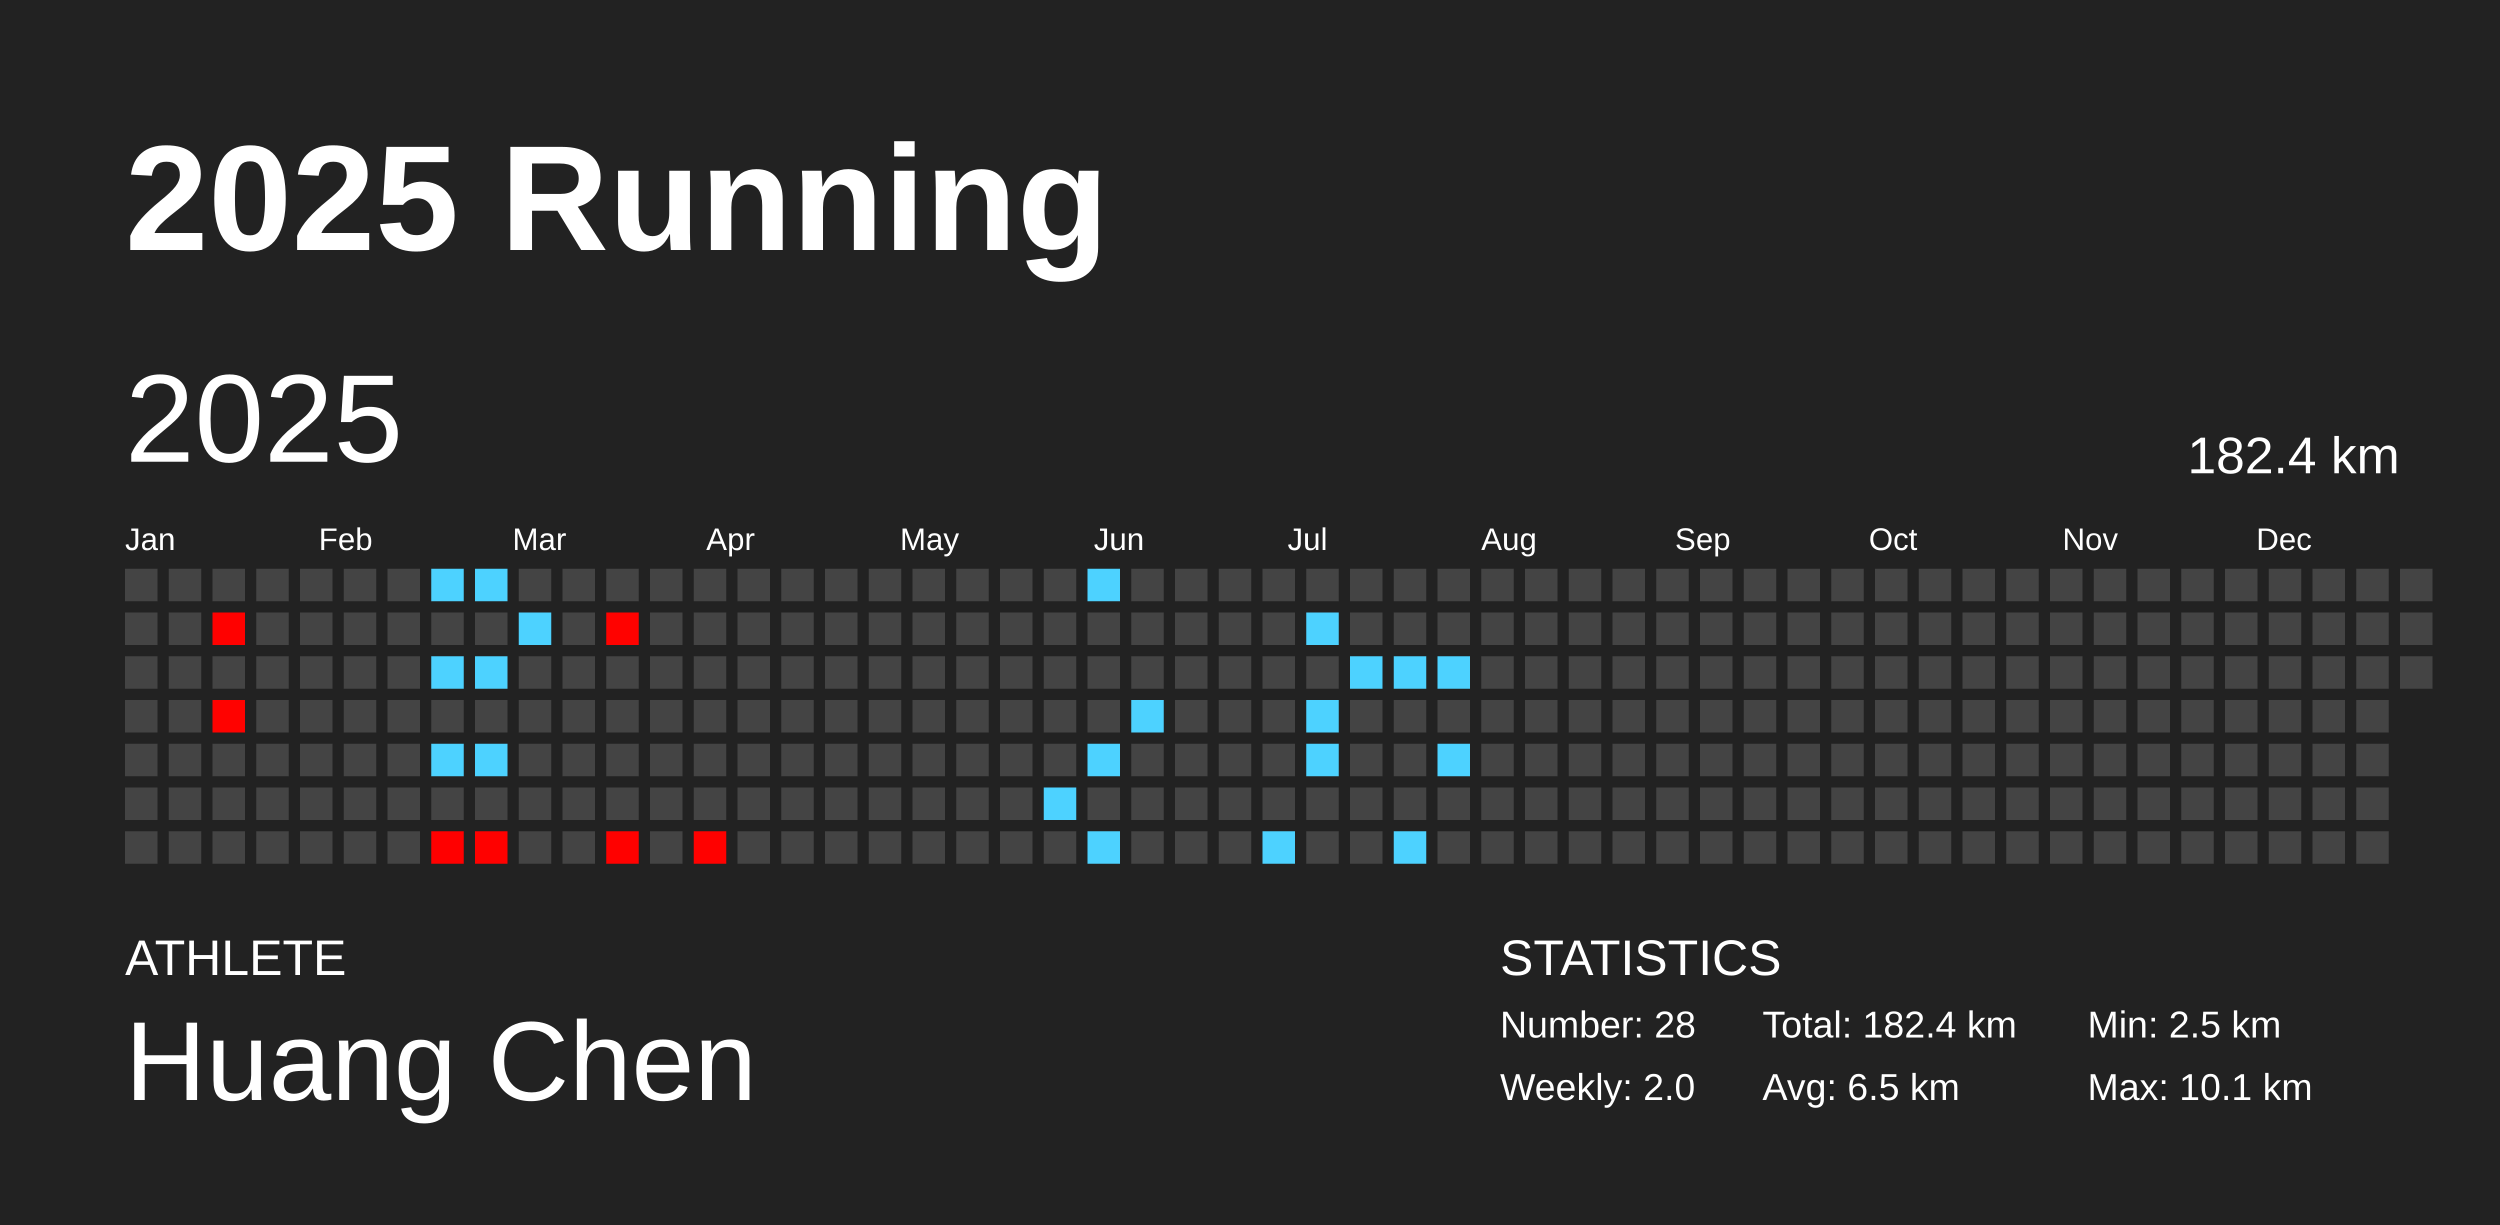
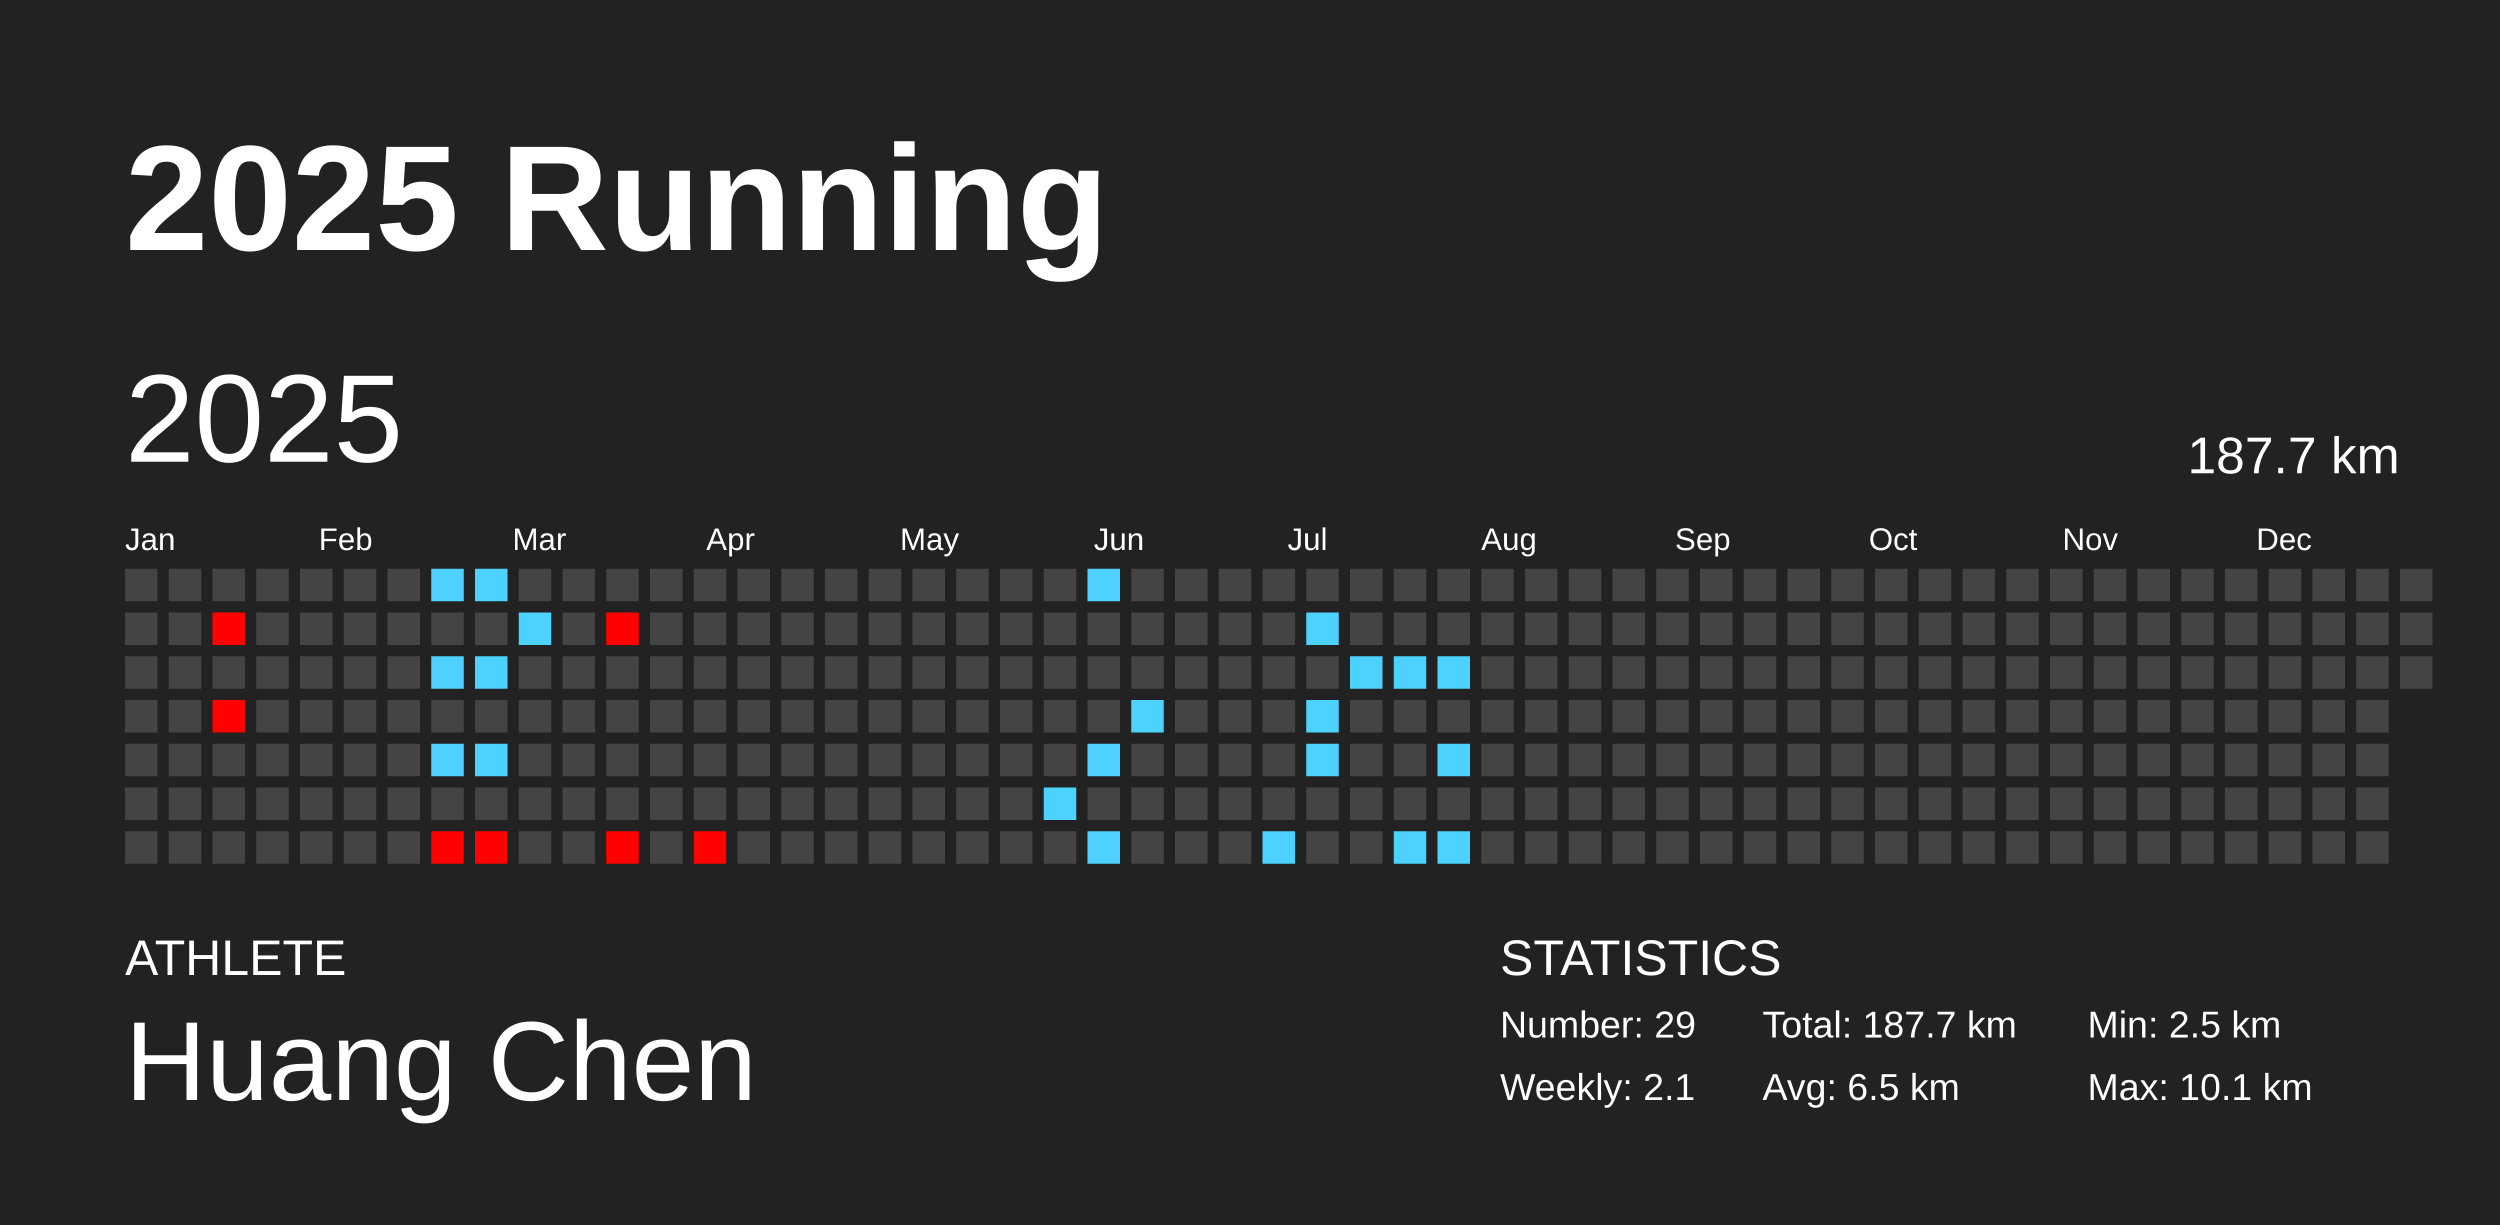
<svg xmlns="http://www.w3.org/2000/svg" baseProfile="full" height="98mm" version="1.1" viewBox="0,0,200,98" width="200mm">
  <defs />
  <rect fill="#222222" height="98" width="200" x="0" y="0" />
  <text fill="#FFFFFF" style="font-size:12px; font-family:Arial; font-weight:bold;" x="10" y="20">2025 Running</text>
  <text fill="#FFFFFF" style="font-size:4px; font-family:Arial" x="10" y="78">ATHLETE</text>
  <text fill="#FFFFFF" style="font-size:9px; font-family:Arial" x="10" y="88">Huang Chen</text>
  <text fill="#FFFFFF" style="font-size:4px; font-family:Arial" x="120" y="78">STATISTICS</text>
-   <text fill="#FFFFFF" style="font-size:3px; font-family:Arial" x="120" y="83">Number: 28</text>
-   <text fill="#FFFFFF" style="font-size:3px; font-family:Arial" x="120" y="88">Weekly: 2.0</text>
-   <text fill="#FFFFFF" style="font-size:3px; font-family:Arial" x="141" y="83">Total: 182.4 km</text>
+   <text fill="#FFFFFF" style="font-size:3px; font-family:Arial" x="120" y="83">Number: 29</text>
+   <text fill="#FFFFFF" style="font-size:3px; font-family:Arial" x="120" y="88">Weekly: 2.1</text>
+   <text fill="#FFFFFF" style="font-size:3px; font-family:Arial" x="141" y="83">Total: 187.7 km</text>
  <text fill="#FFFFFF" style="font-size:3px; font-family:Arial" x="141" y="88">Avg: 6.5 km</text>
  <text fill="#FFFFFF" style="font-size:3px; font-family:Arial" x="167" y="83">Min: 2.5 km</text>
  <text fill="#FFFFFF" style="font-size:3px; font-family:Arial" x="167" y="88">Max: 10.1 km</text>
  <text dominant-baseline="hanging" fill="#FFFFFF" style="font-size:10.0px; font-family:Arial;" x="10" y="30">2025</text>
-   <text dominant-baseline="hanging" fill="#FFFFFF" style="font-size:4.125px; font-family:Arial;" x="175" y="35">182.4 km</text>
+   <text dominant-baseline="hanging" fill="#FFFFFF" style="font-size:4.125px; font-family:Arial;" x="175" y="35">187.7 km</text>
  <text fill="#FFFFFF" style="font-size:2.5px; font-family:Arial" x="10.0" y="44">Jan</text>
  <text fill="#FFFFFF" style="font-size:2.5px; font-family:Arial" x="25.5" y="44">Feb</text>
  <text fill="#FFFFFF" style="font-size:2.5px; font-family:Arial" x="41.0" y="44">Mar</text>
  <text fill="#FFFFFF" style="font-size:2.5px; font-family:Arial" x="56.5" y="44">Apr</text>
  <text fill="#FFFFFF" style="font-size:2.5px; font-family:Arial" x="72.0" y="44">May</text>
  <text fill="#FFFFFF" style="font-size:2.5px; font-family:Arial" x="87.5" y="44">Jun</text>
  <text fill="#FFFFFF" style="font-size:2.5px; font-family:Arial" x="103.0" y="44">Jul</text>
  <text fill="#FFFFFF" style="font-size:2.5px; font-family:Arial" x="118.5" y="44">Aug</text>
  <text fill="#FFFFFF" style="font-size:2.5px; font-family:Arial" x="134.0" y="44">Sep</text>
  <text fill="#FFFFFF" style="font-size:2.5px; font-family:Arial" x="149.5" y="44">Oct</text>
  <text fill="#FFFFFF" style="font-size:2.5px; font-family:Arial" x="165.0" y="44">Nov</text>
  <text fill="#FFFFFF" style="font-size:2.5px; font-family:Arial" x="180.5" y="44">Dec</text>
  <rect fill="#444444" height="2.6" width="2.6" x="10.0" y="45.5" />
  <rect fill="#444444" height="2.6" width="2.6" x="10.0" y="49.0" />
  <rect fill="#444444" height="2.6" width="2.6" x="10.0" y="52.5" />
  <rect fill="#444444" height="2.6" width="2.6" x="10.0" y="56.0" />
  <rect fill="#444444" height="2.6" width="2.6" x="10.0" y="59.5" />
  <rect fill="#444444" height="2.6" width="2.6" x="10.0" y="63.0" />
  <rect fill="#444444" height="2.6" width="2.6" x="10.0" y="66.5" />
  <rect fill="#444444" height="2.6" width="2.6" x="13.5" y="45.5" />
  <rect fill="#444444" height="2.6" width="2.6" x="13.5" y="49.0" />
  <rect fill="#444444" height="2.6" width="2.6" x="13.5" y="52.5" />
  <rect fill="#444444" height="2.6" width="2.6" x="13.5" y="56.0" />
  <rect fill="#444444" height="2.6" width="2.6" x="13.5" y="59.5" />
  <rect fill="#444444" height="2.6" width="2.6" x="13.5" y="63.0" />
  <rect fill="#444444" height="2.6" width="2.6" x="13.5" y="66.5" />
  <rect fill="#444444" height="2.6" width="2.6" x="17.0" y="45.5" />
  <rect fill="#ff0100" height="2.6" width="2.6" x="17.0" y="49.0" />
  <rect fill="#444444" height="2.6" width="2.6" x="17.0" y="52.5" />
  <rect fill="#ff0200" height="2.6" width="2.6" x="17.0" y="56.0" />
  <rect fill="#444444" height="2.6" width="2.6" x="17.0" y="59.5" />
  <rect fill="#444444" height="2.6" width="2.6" x="17.0" y="63.0" />
  <rect fill="#444444" height="2.6" width="2.6" x="17.0" y="66.5" />
  <rect fill="#444444" height="2.6" width="2.6" x="20.5" y="45.5" />
  <rect fill="#444444" height="2.6" width="2.6" x="20.5" y="49.0" />
  <rect fill="#444444" height="2.6" width="2.6" x="20.5" y="52.5" />
  <rect fill="#444444" height="2.6" width="2.6" x="20.5" y="56.0" />
  <rect fill="#444444" height="2.6" width="2.6" x="20.5" y="59.5" />
  <rect fill="#444444" height="2.6" width="2.6" x="20.5" y="63.0" />
  <rect fill="#444444" height="2.6" width="2.6" x="20.5" y="66.5" />
  <rect fill="#444444" height="2.6" width="2.6" x="24.0" y="45.5" />
  <rect fill="#444444" height="2.6" width="2.6" x="24.0" y="49.0" />
  <rect fill="#444444" height="2.6" width="2.6" x="24.0" y="52.5" />
  <rect fill="#444444" height="2.6" width="2.6" x="24.0" y="56.0" />
  <rect fill="#444444" height="2.6" width="2.6" x="24.0" y="59.5" />
  <rect fill="#444444" height="2.6" width="2.6" x="24.0" y="63.0" />
  <rect fill="#444444" height="2.6" width="2.6" x="24.0" y="66.5" />
  <rect fill="#444444" height="2.6" width="2.6" x="27.5" y="45.5" />
  <rect fill="#444444" height="2.6" width="2.6" x="27.5" y="49.0" />
  <rect fill="#444444" height="2.6" width="2.6" x="27.5" y="52.5" />
  <rect fill="#444444" height="2.6" width="2.6" x="27.5" y="56.0" />
  <rect fill="#444444" height="2.6" width="2.6" x="27.5" y="59.5" />
  <rect fill="#444444" height="2.6" width="2.6" x="27.5" y="63.0" />
  <rect fill="#444444" height="2.6" width="2.6" x="27.5" y="66.5" />
  <rect fill="#444444" height="2.6" width="2.6" x="31.0" y="45.5" />
  <rect fill="#444444" height="2.6" width="2.6" x="31.0" y="49.0" />
  <rect fill="#444444" height="2.6" width="2.6" x="31.0" y="52.5" />
  <rect fill="#444444" height="2.6" width="2.6" x="31.0" y="56.0" />
  <rect fill="#444444" height="2.6" width="2.6" x="31.0" y="59.5" />
  <rect fill="#444444" height="2.6" width="2.6" x="31.0" y="63.0" />
  <rect fill="#444444" height="2.6" width="2.6" x="31.0" y="66.5" />
  <rect fill="#4dd2ff" height="2.6" width="2.6" x="34.5" y="45.5" />
  <rect fill="#444444" height="2.6" width="2.6" x="34.5" y="49.0" />
  <rect fill="#4dd2ff" height="2.6" width="2.6" x="34.5" y="52.5" />
  <rect fill="#444444" height="2.6" width="2.6" x="34.5" y="56.0" />
  <rect fill="#4dd2ff" height="2.6" width="2.6" x="34.5" y="59.5" />
  <rect fill="#444444" height="2.6" width="2.6" x="34.5" y="63.0" />
  <rect fill="#ff0000" height="2.6" width="2.6" x="34.5" y="66.5" />
  <rect fill="#4dd2ff" height="2.6" width="2.6" x="38.0" y="45.5" />
  <rect fill="#444444" height="2.6" width="2.6" x="38.0" y="49.0" />
  <rect fill="#4dd2ff" height="2.6" width="2.6" x="38.0" y="52.5" />
  <rect fill="#444444" height="2.6" width="2.6" x="38.0" y="56.0" />
  <rect fill="#4dd2ff" height="2.6" width="2.6" x="38.0" y="59.5" />
  <rect fill="#444444" height="2.6" width="2.6" x="38.0" y="63.0" />
  <rect fill="#ff0100" height="2.6" width="2.6" x="38.0" y="66.5" />
  <rect fill="#444444" height="2.6" width="2.6" x="41.5" y="45.5" />
  <rect fill="#4dd2ff" height="2.6" width="2.6" x="41.5" y="49.0" />
  <rect fill="#444444" height="2.6" width="2.6" x="41.5" y="52.5" />
  <rect fill="#444444" height="2.6" width="2.6" x="41.5" y="56.0" />
  <rect fill="#444444" height="2.6" width="2.6" x="41.5" y="59.5" />
  <rect fill="#444444" height="2.6" width="2.6" x="41.5" y="63.0" />
  <rect fill="#444444" height="2.6" width="2.6" x="41.5" y="66.5" />
  <rect fill="#444444" height="2.6" width="2.6" x="45.0" y="45.5" />
  <rect fill="#444444" height="2.6" width="2.6" x="45.0" y="49.0" />
  <rect fill="#444444" height="2.6" width="2.6" x="45.0" y="52.5" />
  <rect fill="#444444" height="2.6" width="2.6" x="45.0" y="56.0" />
  <rect fill="#444444" height="2.6" width="2.6" x="45.0" y="59.5" />
  <rect fill="#444444" height="2.6" width="2.6" x="45.0" y="63.0" />
  <rect fill="#444444" height="2.6" width="2.6" x="45.0" y="66.5" />
  <rect fill="#444444" height="2.6" width="2.6" x="48.5" y="45.5" />
  <rect fill="#ff0200" height="2.6" width="2.6" x="48.5" y="49.0" />
  <rect fill="#444444" height="2.6" width="2.6" x="48.5" y="52.5" />
  <rect fill="#444444" height="2.6" width="2.6" x="48.5" y="56.0" />
  <rect fill="#444444" height="2.6" width="2.6" x="48.5" y="59.5" />
  <rect fill="#444444" height="2.6" width="2.6" x="48.5" y="63.0" />
  <rect fill="#ff0100" height="2.6" width="2.6" x="48.5" y="66.5" />
  <rect fill="#444444" height="2.6" width="2.6" x="52.0" y="45.5" />
  <rect fill="#444444" height="2.6" width="2.6" x="52.0" y="49.0" />
  <rect fill="#444444" height="2.6" width="2.6" x="52.0" y="52.5" />
  <rect fill="#444444" height="2.6" width="2.6" x="52.0" y="56.0" />
  <rect fill="#444444" height="2.6" width="2.6" x="52.0" y="59.5" />
  <rect fill="#444444" height="2.6" width="2.6" x="52.0" y="63.0" />
  <rect fill="#444444" height="2.6" width="2.6" x="52.0" y="66.5" />
  <rect fill="#444444" height="2.6" width="2.6" x="55.5" y="45.5" />
  <rect fill="#444444" height="2.6" width="2.6" x="55.5" y="49.0" />
  <rect fill="#444444" height="2.6" width="2.6" x="55.5" y="52.5" />
  <rect fill="#444444" height="2.6" width="2.6" x="55.5" y="56.0" />
  <rect fill="#444444" height="2.6" width="2.6" x="55.5" y="59.5" />
  <rect fill="#444444" height="2.6" width="2.6" x="55.5" y="63.0" />
  <rect fill="#ff0100" height="2.6" width="2.6" x="55.5" y="66.5" />
  <rect fill="#444444" height="2.6" width="2.6" x="59.0" y="45.5" />
  <rect fill="#444444" height="2.6" width="2.6" x="59.0" y="49.0" />
  <rect fill="#444444" height="2.6" width="2.6" x="59.0" y="52.5" />
  <rect fill="#444444" height="2.6" width="2.6" x="59.0" y="56.0" />
  <rect fill="#444444" height="2.6" width="2.6" x="59.0" y="59.5" />
  <rect fill="#444444" height="2.6" width="2.6" x="59.0" y="63.0" />
  <rect fill="#444444" height="2.6" width="2.6" x="59.0" y="66.5" />
  <rect fill="#444444" height="2.6" width="2.6" x="62.5" y="45.5" />
  <rect fill="#444444" height="2.6" width="2.6" x="62.5" y="49.0" />
  <rect fill="#444444" height="2.6" width="2.6" x="62.5" y="52.5" />
  <rect fill="#444444" height="2.6" width="2.6" x="62.5" y="56.0" />
  <rect fill="#444444" height="2.6" width="2.6" x="62.5" y="59.5" />
  <rect fill="#444444" height="2.6" width="2.6" x="62.5" y="63.0" />
  <rect fill="#444444" height="2.6" width="2.6" x="62.5" y="66.5" />
  <rect fill="#444444" height="2.6" width="2.6" x="66.0" y="45.5" />
  <rect fill="#444444" height="2.6" width="2.6" x="66.0" y="49.0" />
  <rect fill="#444444" height="2.6" width="2.6" x="66.0" y="52.5" />
  <rect fill="#444444" height="2.6" width="2.6" x="66.0" y="56.0" />
  <rect fill="#444444" height="2.6" width="2.6" x="66.0" y="59.5" />
  <rect fill="#444444" height="2.6" width="2.6" x="66.0" y="63.0" />
  <rect fill="#444444" height="2.6" width="2.6" x="66.0" y="66.5" />
  <rect fill="#444444" height="2.6" width="2.6" x="69.5" y="45.5" />
  <rect fill="#444444" height="2.6" width="2.6" x="69.5" y="49.0" />
  <rect fill="#444444" height="2.6" width="2.6" x="69.5" y="52.5" />
  <rect fill="#444444" height="2.6" width="2.6" x="69.5" y="56.0" />
  <rect fill="#444444" height="2.6" width="2.6" x="69.5" y="59.5" />
  <rect fill="#444444" height="2.6" width="2.6" x="69.5" y="63.0" />
  <rect fill="#444444" height="2.6" width="2.6" x="69.5" y="66.5" />
  <rect fill="#444444" height="2.6" width="2.6" x="73.0" y="45.5" />
  <rect fill="#444444" height="2.6" width="2.6" x="73.0" y="49.0" />
  <rect fill="#444444" height="2.6" width="2.6" x="73.0" y="52.5" />
  <rect fill="#444444" height="2.6" width="2.6" x="73.0" y="56.0" />
  <rect fill="#444444" height="2.6" width="2.6" x="73.0" y="59.5" />
  <rect fill="#444444" height="2.6" width="2.6" x="73.0" y="63.0" />
  <rect fill="#444444" height="2.6" width="2.6" x="73.0" y="66.5" />
  <rect fill="#444444" height="2.6" width="2.6" x="76.5" y="45.5" />
  <rect fill="#444444" height="2.6" width="2.6" x="76.5" y="49.0" />
  <rect fill="#444444" height="2.6" width="2.6" x="76.5" y="52.5" />
  <rect fill="#444444" height="2.6" width="2.6" x="76.5" y="56.0" />
  <rect fill="#444444" height="2.6" width="2.6" x="76.5" y="59.5" />
  <rect fill="#444444" height="2.6" width="2.6" x="76.5" y="63.0" />
  <rect fill="#444444" height="2.6" width="2.6" x="76.5" y="66.5" />
  <rect fill="#444444" height="2.6" width="2.6" x="80.0" y="45.5" />
  <rect fill="#444444" height="2.6" width="2.6" x="80.0" y="49.0" />
  <rect fill="#444444" height="2.6" width="2.6" x="80.0" y="52.5" />
  <rect fill="#444444" height="2.6" width="2.6" x="80.0" y="56.0" />
  <rect fill="#444444" height="2.6" width="2.6" x="80.0" y="59.5" />
  <rect fill="#444444" height="2.6" width="2.6" x="80.0" y="63.0" />
  <rect fill="#444444" height="2.6" width="2.6" x="80.0" y="66.5" />
  <rect fill="#444444" height="2.6" width="2.6" x="83.5" y="45.5" />
  <rect fill="#444444" height="2.6" width="2.6" x="83.5" y="49.0" />
  <rect fill="#444444" height="2.6" width="2.6" x="83.5" y="52.5" />
  <rect fill="#444444" height="2.6" width="2.6" x="83.5" y="56.0" />
  <rect fill="#444444" height="2.6" width="2.6" x="83.5" y="59.5" />
  <rect fill="#4dd2ff" height="2.6" width="2.6" x="83.5" y="63.0" />
  <rect fill="#444444" height="2.6" width="2.6" x="83.5" y="66.5" />
  <rect fill="#4dd2ff" height="2.6" width="2.6" x="87.0" y="45.5" />
  <rect fill="#444444" height="2.6" width="2.6" x="87.0" y="49.0" />
  <rect fill="#444444" height="2.6" width="2.6" x="87.0" y="52.5" />
  <rect fill="#444444" height="2.6" width="2.6" x="87.0" y="56.0" />
  <rect fill="#4dd2ff" height="2.6" width="2.6" x="87.0" y="59.5" />
  <rect fill="#444444" height="2.6" width="2.6" x="87.0" y="63.0" />
  <rect fill="#4dd2ff" height="2.6" width="2.6" x="87.0" y="66.5" />
  <rect fill="#444444" height="2.6" width="2.6" x="90.5" y="45.5" />
  <rect fill="#444444" height="2.6" width="2.6" x="90.5" y="49.0" />
  <rect fill="#444444" height="2.6" width="2.6" x="90.5" y="52.5" />
  <rect fill="#4dd2ff" height="2.6" width="2.6" x="90.5" y="56.0" />
  <rect fill="#444444" height="2.6" width="2.6" x="90.5" y="59.5" />
  <rect fill="#444444" height="2.6" width="2.6" x="90.5" y="63.0" />
  <rect fill="#444444" height="2.6" width="2.6" x="90.5" y="66.5" />
  <rect fill="#444444" height="2.6" width="2.6" x="94.0" y="45.5" />
  <rect fill="#444444" height="2.6" width="2.6" x="94.0" y="49.0" />
  <rect fill="#444444" height="2.6" width="2.6" x="94.0" y="52.5" />
  <rect fill="#444444" height="2.6" width="2.6" x="94.0" y="56.0" />
  <rect fill="#444444" height="2.6" width="2.6" x="94.0" y="59.5" />
  <rect fill="#444444" height="2.6" width="2.6" x="94.0" y="63.0" />
  <rect fill="#444444" height="2.6" width="2.6" x="94.0" y="66.5" />
  <rect fill="#444444" height="2.6" width="2.6" x="97.5" y="45.5" />
  <rect fill="#444444" height="2.6" width="2.6" x="97.5" y="49.0" />
  <rect fill="#444444" height="2.6" width="2.6" x="97.5" y="52.5" />
  <rect fill="#444444" height="2.6" width="2.6" x="97.5" y="56.0" />
  <rect fill="#444444" height="2.6" width="2.6" x="97.5" y="59.5" />
  <rect fill="#444444" height="2.6" width="2.6" x="97.5" y="63.0" />
  <rect fill="#444444" height="2.6" width="2.6" x="97.5" y="66.5" />
  <rect fill="#444444" height="2.6" width="2.6" x="101.0" y="45.5" />
  <rect fill="#444444" height="2.6" width="2.6" x="101.0" y="49.0" />
  <rect fill="#444444" height="2.6" width="2.6" x="101.0" y="52.5" />
  <rect fill="#444444" height="2.6" width="2.6" x="101.0" y="56.0" />
  <rect fill="#444444" height="2.6" width="2.6" x="101.0" y="59.5" />
  <rect fill="#444444" height="2.6" width="2.6" x="101.0" y="63.0" />
  <rect fill="#4dd2ff" height="2.6" width="2.6" x="101.0" y="66.5" />
  <rect fill="#444444" height="2.6" width="2.6" x="104.5" y="45.5" />
  <rect fill="#4dd2ff" height="2.6" width="2.6" x="104.5" y="49.0" />
  <rect fill="#444444" height="2.6" width="2.6" x="104.5" y="52.5" />
  <rect fill="#4dd2ff" height="2.6" width="2.6" x="104.5" y="56.0" />
  <rect fill="#4dd2ff" height="2.6" width="2.6" x="104.5" y="59.5" />
  <rect fill="#444444" height="2.6" width="2.6" x="104.5" y="63.0" />
  <rect fill="#444444" height="2.6" width="2.6" x="104.5" y="66.5" />
  <rect fill="#444444" height="2.6" width="2.6" x="108.0" y="45.5" />
  <rect fill="#444444" height="2.6" width="2.6" x="108.0" y="49.0" />
  <rect fill="#4dd2ff" height="2.6" width="2.6" x="108.0" y="52.5" />
  <rect fill="#444444" height="2.6" width="2.6" x="108.0" y="56.0" />
  <rect fill="#444444" height="2.6" width="2.6" x="108.0" y="59.5" />
  <rect fill="#444444" height="2.6" width="2.6" x="108.0" y="63.0" />
  <rect fill="#444444" height="2.6" width="2.6" x="108.0" y="66.5" />
  <rect fill="#444444" height="2.6" width="2.6" x="111.5" y="45.5" />
  <rect fill="#444444" height="2.6" width="2.6" x="111.5" y="49.0" />
  <rect fill="#4dd2ff" height="2.6" width="2.6" x="111.5" y="52.5" />
  <rect fill="#444444" height="2.6" width="2.6" x="111.5" y="56.0" />
  <rect fill="#444444" height="2.6" width="2.6" x="111.5" y="59.5" />
  <rect fill="#444444" height="2.6" width="2.6" x="111.5" y="63.0" />
  <rect fill="#4dd2ff" height="2.6" width="2.6" x="111.5" y="66.5" />
  <rect fill="#444444" height="2.6" width="2.6" x="115.0" y="45.5" />
  <rect fill="#444444" height="2.6" width="2.6" x="115.0" y="49.0" />
  <rect fill="#4dd2ff" height="2.6" width="2.6" x="115.0" y="52.5" />
  <rect fill="#444444" height="2.6" width="2.6" x="115.0" y="56.0" />
  <rect fill="#4dd2ff" height="2.6" width="2.6" x="115.0" y="59.5" />
  <rect fill="#444444" height="2.6" width="2.6" x="115.0" y="63.0" />
-   <rect fill="#444444" height="2.6" width="2.6" x="115.0" y="66.5" />
+   <rect fill="#4dd2ff" height="2.6" width="2.6" x="115.0" y="66.5" />
  <rect fill="#444444" height="2.6" width="2.6" x="118.5" y="45.5" />
  <rect fill="#444444" height="2.6" width="2.6" x="118.5" y="49.0" />
  <rect fill="#444444" height="2.6" width="2.6" x="118.5" y="52.5" />
  <rect fill="#444444" height="2.6" width="2.6" x="118.5" y="56.0" />
  <rect fill="#444444" height="2.6" width="2.6" x="118.5" y="59.5" />
  <rect fill="#444444" height="2.6" width="2.6" x="118.5" y="63.0" />
  <rect fill="#444444" height="2.6" width="2.6" x="118.5" y="66.5" />
  <rect fill="#444444" height="2.6" width="2.6" x="122.0" y="45.5" />
  <rect fill="#444444" height="2.6" width="2.6" x="122.0" y="49.0" />
  <rect fill="#444444" height="2.6" width="2.6" x="122.0" y="52.5" />
  <rect fill="#444444" height="2.6" width="2.6" x="122.0" y="56.0" />
  <rect fill="#444444" height="2.6" width="2.6" x="122.0" y="59.5" />
  <rect fill="#444444" height="2.6" width="2.6" x="122.0" y="63.0" />
  <rect fill="#444444" height="2.6" width="2.6" x="122.0" y="66.5" />
  <rect fill="#444444" height="2.6" width="2.6" x="125.5" y="45.5" />
  <rect fill="#444444" height="2.6" width="2.6" x="125.5" y="49.0" />
  <rect fill="#444444" height="2.6" width="2.6" x="125.5" y="52.5" />
  <rect fill="#444444" height="2.6" width="2.6" x="125.5" y="56.0" />
  <rect fill="#444444" height="2.6" width="2.6" x="125.5" y="59.5" />
  <rect fill="#444444" height="2.6" width="2.6" x="125.5" y="63.0" />
  <rect fill="#444444" height="2.6" width="2.6" x="125.5" y="66.5" />
  <rect fill="#444444" height="2.6" width="2.6" x="129.0" y="45.5" />
  <rect fill="#444444" height="2.6" width="2.6" x="129.0" y="49.0" />
  <rect fill="#444444" height="2.6" width="2.6" x="129.0" y="52.5" />
  <rect fill="#444444" height="2.6" width="2.6" x="129.0" y="56.0" />
  <rect fill="#444444" height="2.6" width="2.6" x="129.0" y="59.5" />
  <rect fill="#444444" height="2.6" width="2.6" x="129.0" y="63.0" />
  <rect fill="#444444" height="2.6" width="2.6" x="129.0" y="66.5" />
  <rect fill="#444444" height="2.6" width="2.6" x="132.5" y="45.5" />
  <rect fill="#444444" height="2.6" width="2.6" x="132.5" y="49.0" />
  <rect fill="#444444" height="2.6" width="2.6" x="132.5" y="52.5" />
  <rect fill="#444444" height="2.6" width="2.6" x="132.5" y="56.0" />
  <rect fill="#444444" height="2.6" width="2.6" x="132.5" y="59.5" />
  <rect fill="#444444" height="2.6" width="2.6" x="132.5" y="63.0" />
  <rect fill="#444444" height="2.6" width="2.6" x="132.5" y="66.5" />
  <rect fill="#444444" height="2.6" width="2.6" x="136.0" y="45.5" />
  <rect fill="#444444" height="2.6" width="2.6" x="136.0" y="49.0" />
  <rect fill="#444444" height="2.6" width="2.6" x="136.0" y="52.5" />
  <rect fill="#444444" height="2.6" width="2.6" x="136.0" y="56.0" />
  <rect fill="#444444" height="2.6" width="2.6" x="136.0" y="59.5" />
  <rect fill="#444444" height="2.6" width="2.6" x="136.0" y="63.0" />
  <rect fill="#444444" height="2.6" width="2.6" x="136.0" y="66.5" />
  <rect fill="#444444" height="2.6" width="2.6" x="139.5" y="45.5" />
  <rect fill="#444444" height="2.6" width="2.6" x="139.5" y="49.0" />
  <rect fill="#444444" height="2.6" width="2.6" x="139.5" y="52.5" />
  <rect fill="#444444" height="2.6" width="2.6" x="139.5" y="56.0" />
  <rect fill="#444444" height="2.6" width="2.6" x="139.5" y="59.5" />
  <rect fill="#444444" height="2.6" width="2.6" x="139.5" y="63.0" />
  <rect fill="#444444" height="2.6" width="2.6" x="139.5" y="66.5" />
  <rect fill="#444444" height="2.6" width="2.6" x="143.0" y="45.5" />
  <rect fill="#444444" height="2.6" width="2.6" x="143.0" y="49.0" />
  <rect fill="#444444" height="2.6" width="2.6" x="143.0" y="52.5" />
  <rect fill="#444444" height="2.6" width="2.6" x="143.0" y="56.0" />
  <rect fill="#444444" height="2.6" width="2.6" x="143.0" y="59.5" />
  <rect fill="#444444" height="2.6" width="2.6" x="143.0" y="63.0" />
  <rect fill="#444444" height="2.6" width="2.6" x="143.0" y="66.5" />
  <rect fill="#444444" height="2.6" width="2.6" x="146.5" y="45.5" />
  <rect fill="#444444" height="2.6" width="2.6" x="146.5" y="49.0" />
  <rect fill="#444444" height="2.6" width="2.6" x="146.5" y="52.5" />
  <rect fill="#444444" height="2.6" width="2.6" x="146.5" y="56.0" />
  <rect fill="#444444" height="2.6" width="2.6" x="146.5" y="59.5" />
  <rect fill="#444444" height="2.6" width="2.6" x="146.5" y="63.0" />
  <rect fill="#444444" height="2.6" width="2.6" x="146.5" y="66.5" />
  <rect fill="#444444" height="2.6" width="2.6" x="150.0" y="45.5" />
  <rect fill="#444444" height="2.6" width="2.6" x="150.0" y="49.0" />
  <rect fill="#444444" height="2.6" width="2.6" x="150.0" y="52.5" />
  <rect fill="#444444" height="2.6" width="2.6" x="150.0" y="56.0" />
  <rect fill="#444444" height="2.6" width="2.6" x="150.0" y="59.5" />
  <rect fill="#444444" height="2.6" width="2.6" x="150.0" y="63.0" />
  <rect fill="#444444" height="2.6" width="2.6" x="150.0" y="66.5" />
  <rect fill="#444444" height="2.6" width="2.6" x="153.5" y="45.5" />
  <rect fill="#444444" height="2.6" width="2.6" x="153.5" y="49.0" />
  <rect fill="#444444" height="2.6" width="2.6" x="153.5" y="52.5" />
  <rect fill="#444444" height="2.6" width="2.6" x="153.5" y="56.0" />
  <rect fill="#444444" height="2.6" width="2.6" x="153.5" y="59.5" />
  <rect fill="#444444" height="2.6" width="2.6" x="153.5" y="63.0" />
  <rect fill="#444444" height="2.6" width="2.6" x="153.5" y="66.5" />
  <rect fill="#444444" height="2.6" width="2.6" x="157.0" y="45.5" />
  <rect fill="#444444" height="2.6" width="2.6" x="157.0" y="49.0" />
  <rect fill="#444444" height="2.6" width="2.6" x="157.0" y="52.5" />
  <rect fill="#444444" height="2.6" width="2.6" x="157.0" y="56.0" />
  <rect fill="#444444" height="2.6" width="2.6" x="157.0" y="59.5" />
  <rect fill="#444444" height="2.6" width="2.6" x="157.0" y="63.0" />
  <rect fill="#444444" height="2.6" width="2.6" x="157.0" y="66.5" />
  <rect fill="#444444" height="2.6" width="2.6" x="160.5" y="45.5" />
  <rect fill="#444444" height="2.6" width="2.6" x="160.5" y="49.0" />
  <rect fill="#444444" height="2.6" width="2.6" x="160.5" y="52.5" />
  <rect fill="#444444" height="2.6" width="2.6" x="160.5" y="56.0" />
  <rect fill="#444444" height="2.6" width="2.6" x="160.5" y="59.5" />
  <rect fill="#444444" height="2.6" width="2.6" x="160.5" y="63.0" />
  <rect fill="#444444" height="2.6" width="2.6" x="160.5" y="66.5" />
  <rect fill="#444444" height="2.6" width="2.6" x="164.0" y="45.5" />
  <rect fill="#444444" height="2.6" width="2.6" x="164.0" y="49.0" />
  <rect fill="#444444" height="2.6" width="2.6" x="164.0" y="52.5" />
  <rect fill="#444444" height="2.6" width="2.6" x="164.0" y="56.0" />
  <rect fill="#444444" height="2.6" width="2.6" x="164.0" y="59.5" />
  <rect fill="#444444" height="2.6" width="2.6" x="164.0" y="63.0" />
  <rect fill="#444444" height="2.6" width="2.6" x="164.0" y="66.5" />
  <rect fill="#444444" height="2.6" width="2.6" x="167.5" y="45.5" />
  <rect fill="#444444" height="2.6" width="2.6" x="167.5" y="49.0" />
  <rect fill="#444444" height="2.6" width="2.6" x="167.5" y="52.5" />
  <rect fill="#444444" height="2.6" width="2.6" x="167.5" y="56.0" />
  <rect fill="#444444" height="2.6" width="2.6" x="167.5" y="59.5" />
  <rect fill="#444444" height="2.6" width="2.6" x="167.5" y="63.0" />
  <rect fill="#444444" height="2.6" width="2.6" x="167.5" y="66.5" />
  <rect fill="#444444" height="2.6" width="2.6" x="171.0" y="45.5" />
  <rect fill="#444444" height="2.6" width="2.6" x="171.0" y="49.0" />
  <rect fill="#444444" height="2.6" width="2.6" x="171.0" y="52.5" />
  <rect fill="#444444" height="2.6" width="2.6" x="171.0" y="56.0" />
  <rect fill="#444444" height="2.6" width="2.6" x="171.0" y="59.5" />
  <rect fill="#444444" height="2.6" width="2.6" x="171.0" y="63.0" />
  <rect fill="#444444" height="2.6" width="2.6" x="171.0" y="66.5" />
  <rect fill="#444444" height="2.6" width="2.6" x="174.5" y="45.5" />
  <rect fill="#444444" height="2.6" width="2.6" x="174.5" y="49.0" />
  <rect fill="#444444" height="2.6" width="2.6" x="174.5" y="52.5" />
  <rect fill="#444444" height="2.6" width="2.6" x="174.5" y="56.0" />
  <rect fill="#444444" height="2.6" width="2.6" x="174.5" y="59.5" />
  <rect fill="#444444" height="2.6" width="2.6" x="174.5" y="63.0" />
  <rect fill="#444444" height="2.6" width="2.6" x="174.5" y="66.5" />
  <rect fill="#444444" height="2.6" width="2.6" x="178.0" y="45.5" />
  <rect fill="#444444" height="2.6" width="2.6" x="178.0" y="49.0" />
  <rect fill="#444444" height="2.6" width="2.6" x="178.0" y="52.5" />
  <rect fill="#444444" height="2.6" width="2.6" x="178.0" y="56.0" />
  <rect fill="#444444" height="2.6" width="2.6" x="178.0" y="59.5" />
  <rect fill="#444444" height="2.6" width="2.6" x="178.0" y="63.0" />
  <rect fill="#444444" height="2.6" width="2.6" x="178.0" y="66.5" />
  <rect fill="#444444" height="2.6" width="2.6" x="181.5" y="45.5" />
  <rect fill="#444444" height="2.6" width="2.6" x="181.5" y="49.0" />
  <rect fill="#444444" height="2.6" width="2.6" x="181.5" y="52.5" />
  <rect fill="#444444" height="2.6" width="2.6" x="181.5" y="56.0" />
  <rect fill="#444444" height="2.6" width="2.6" x="181.5" y="59.5" />
  <rect fill="#444444" height="2.6" width="2.6" x="181.5" y="63.0" />
  <rect fill="#444444" height="2.6" width="2.6" x="181.5" y="66.5" />
  <rect fill="#444444" height="2.6" width="2.6" x="185.0" y="45.5" />
  <rect fill="#444444" height="2.6" width="2.6" x="185.0" y="49.0" />
  <rect fill="#444444" height="2.6" width="2.6" x="185.0" y="52.5" />
  <rect fill="#444444" height="2.6" width="2.6" x="185.0" y="56.0" />
  <rect fill="#444444" height="2.6" width="2.6" x="185.0" y="59.5" />
  <rect fill="#444444" height="2.6" width="2.6" x="185.0" y="63.0" />
  <rect fill="#444444" height="2.6" width="2.6" x="185.0" y="66.5" />
  <rect fill="#444444" height="2.6" width="2.6" x="188.5" y="45.5" />
  <rect fill="#444444" height="2.6" width="2.6" x="188.5" y="49.0" />
  <rect fill="#444444" height="2.6" width="2.6" x="188.5" y="52.5" />
  <rect fill="#444444" height="2.6" width="2.6" x="188.5" y="56.0" />
  <rect fill="#444444" height="2.6" width="2.6" x="188.5" y="59.5" />
  <rect fill="#444444" height="2.6" width="2.6" x="188.5" y="63.0" />
  <rect fill="#444444" height="2.6" width="2.6" x="188.5" y="66.5" />
  <rect fill="#444444" height="2.6" width="2.6" x="192.0" y="45.5" />
  <rect fill="#444444" height="2.6" width="2.6" x="192.0" y="49.0" />
  <rect fill="#444444" height="2.6" width="2.6" x="192.0" y="52.5" />
</svg>
